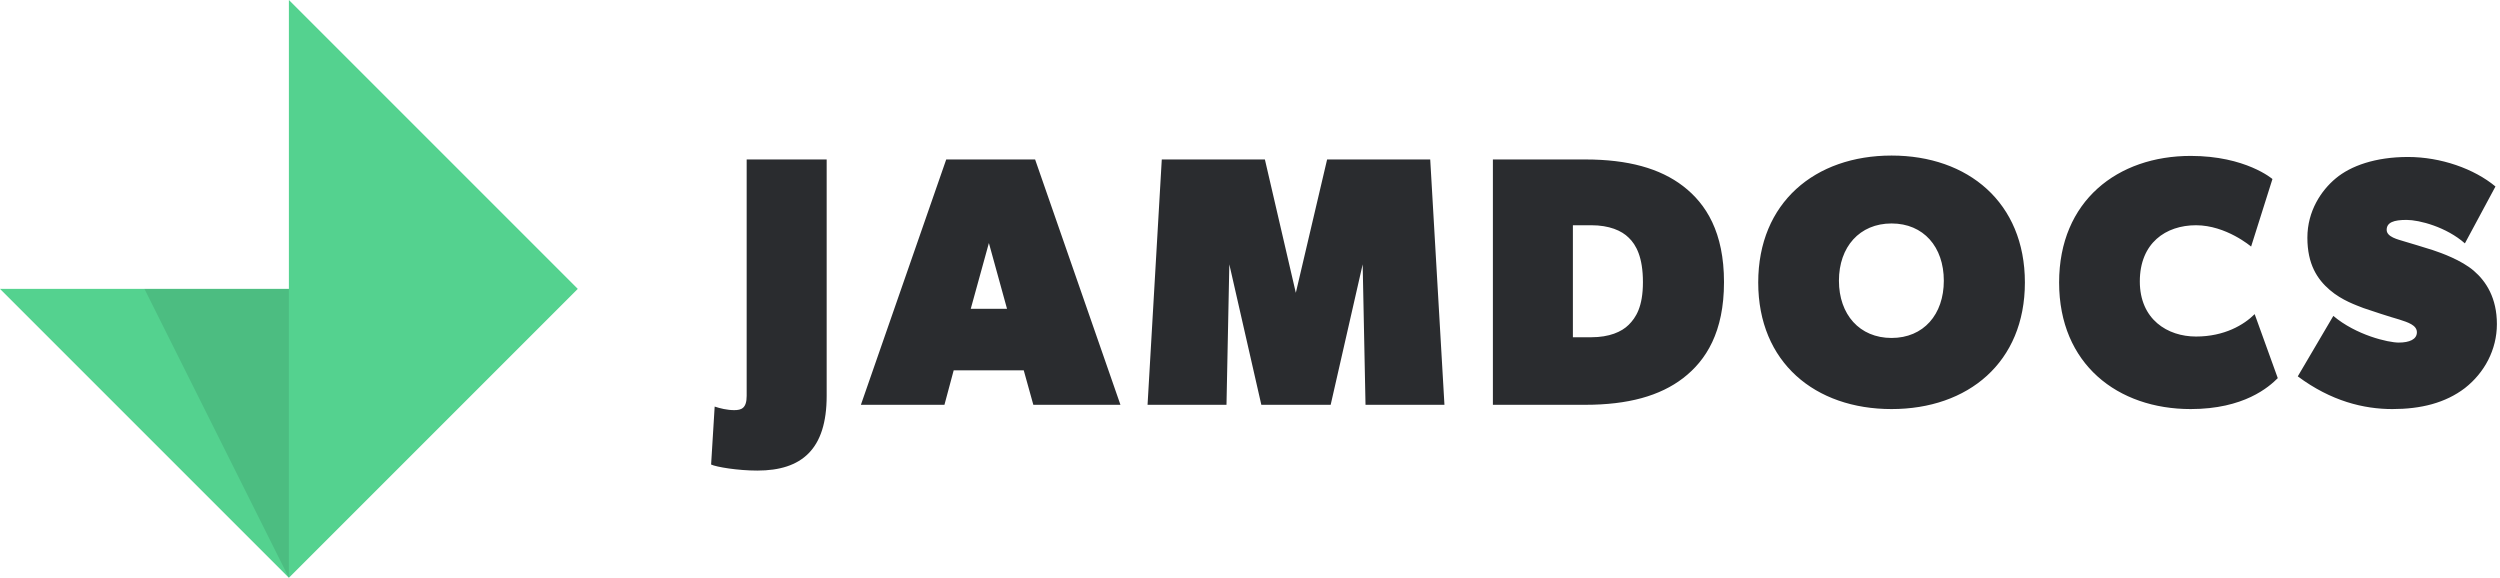
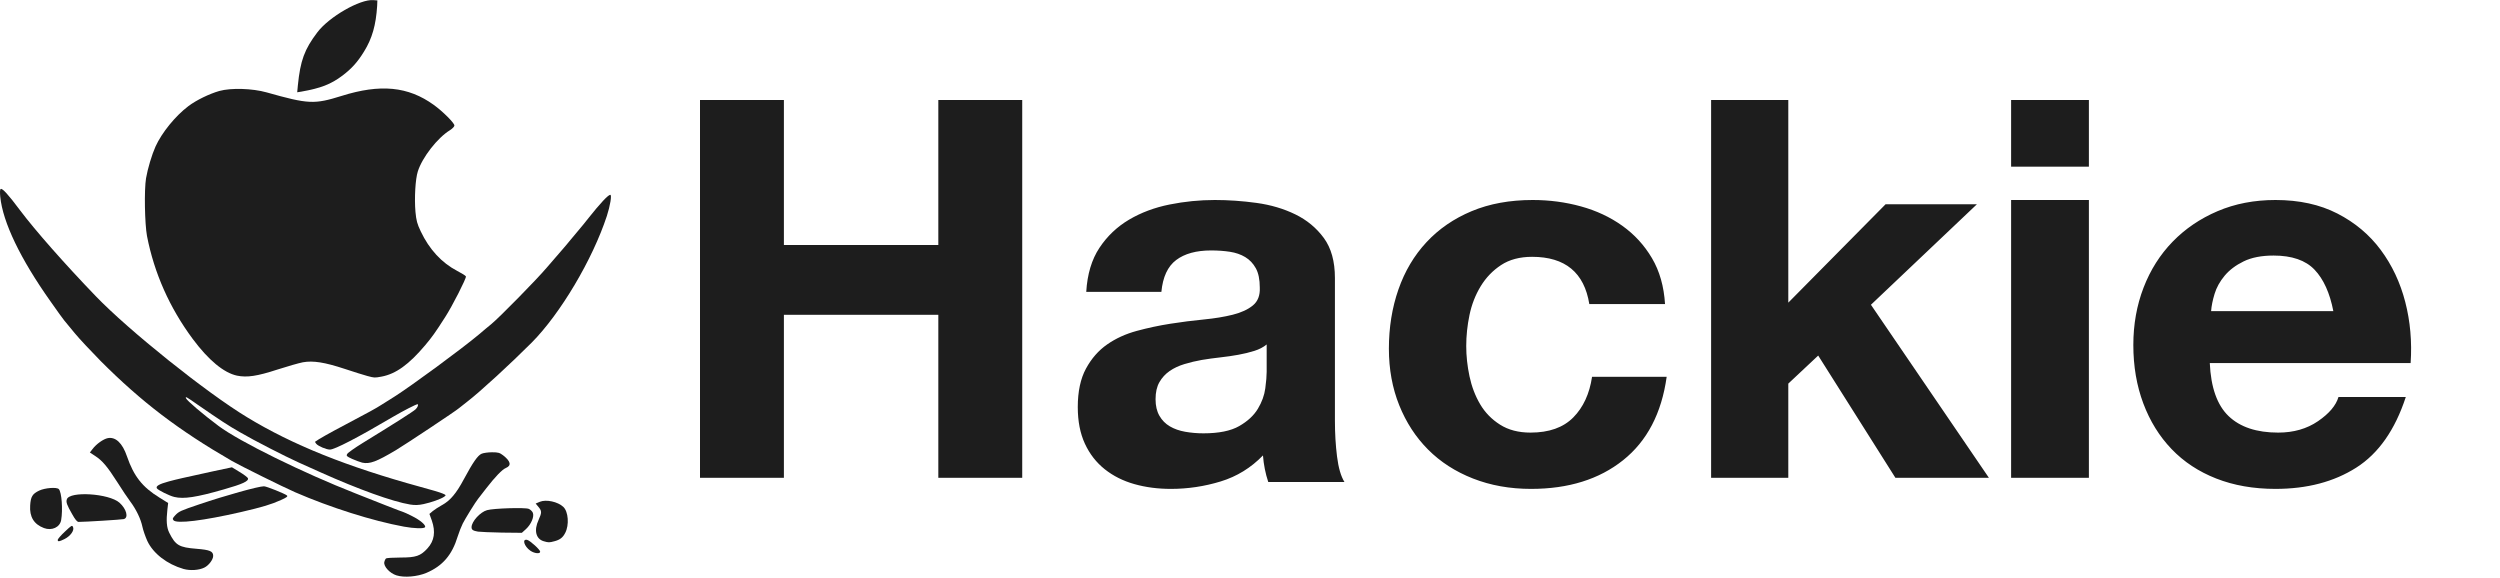
- <svg xmlns="http://www.w3.org/2000/svg" width="225" height="52" viewBox="0 0 225 52">
-   <path fill="#2A2C2F" fill-rule="nonzero" d="M74.4,14.352 L74.4,35.632 C74.4,40.432 72.16,42.352 68.16,42.352 C66.4,42.352 64.48,42.032 64,41.808 L64.32,36.592 C64.8,36.752 65.44,36.912 66.08,36.912 C66.72,36.912 67.2,36.752 67.2,35.632 L67.2,14.352 L74.4,14.352 Z M93.16,14.352 L100.84,36.432 L93,36.432 L92.136,33.328 L85.832,33.328 L85,36.432 L77.48,36.432 L85.16,14.352 L93.16,14.352 Z M87.368,27.792 L90.632,27.792 L89,21.872 L87.368,27.792 Z M128.72,14.352 L130,36.432 L122.896,36.432 L122.64,23.792 L119.76,36.432 L113.52,36.432 L110.64,23.792 L110.384,36.432 L103.28,36.432 L104.56,14.352 L113.84,14.352 L116.624,26.352 L119.44,14.352 L128.72,14.352 Z M155.16,25.392 C155.16,29.872 153.56,32.432 151.48,34.032 C149.4,35.632 146.52,36.432 142.68,36.432 L134.36,36.432 L134.36,14.352 L142.68,14.352 C146.52,14.352 149.4,15.152 151.48,16.752 C153.56,18.352 155.16,20.912 155.16,25.392 Z M147.864,25.392 C147.864,23.152 147.256,22.032 146.584,21.392 C145.944,20.752 144.824,20.272 143.224,20.272 L141.56,20.272 L141.56,30.352 L143.224,30.352 C144.824,30.352 145.944,29.872 146.584,29.232 C147.224,28.592 147.864,27.632 147.864,25.392 Z M182.24,25.424 C182.24,32.624 177.12,36.816 170.24,36.816 C163.36,36.816 158.24,32.624 158.24,25.424 C158.24,18.224 163.36,14 170.24,14 C177.12,14 182.24,18.224 182.24,25.424 Z M174.944,25.264 C174.944,22.224 173.12,20.112 170.24,20.112 C167.36,20.112 165.504,22.224 165.504,25.264 C165.504,28.304 167.36,30.416 170.24,30.416 C173.12,30.416 174.944,28.304 174.944,25.264 Z M202.92,28.272 L205,34.032 C204.2,34.832 201.96,36.816 197.16,36.816 C190.6,36.816 185.32,32.784 185.32,25.424 C185.32,18.064 190.6,14.032 197.16,14.032 C202.12,14.032 204.52,16.112 204.52,16.112 L202.6,22.192 C202.6,22.192 200.36,20.272 197.64,20.272 C194.92,20.272 192.584,21.872 192.584,25.328 C192.584,28.752 195.08,30.288 197.64,30.288 C200.2,30.288 201.96,29.232 202.92,28.272 Z M224.72,29.168 C224.72,31.472 223.6,33.552 221.84,34.928 C220.08,36.272 217.872,36.816 215.312,36.816 C212.752,36.816 209.808,36.112 206.8,33.872 L210,28.432 C212.048,30.16 214.928,30.832 215.888,30.832 C216.848,30.832 217.52,30.544 217.52,29.904 C217.52,29.264 216.72,29.008 215.92,28.752 C215.12,28.528 213.36,27.952 212.72,27.728 C212.08,27.472 210.8,27.056 209.68,26.096 C208.56,25.136 207.664,23.792 207.664,21.392 C207.664,18.992 208.912,17.136 210.224,16.048 C211.568,14.928 213.776,14.128 216.72,14.128 C219.664,14.128 222.672,15.184 224.592,16.784 L221.84,21.904 C220.176,20.432 217.744,19.792 216.592,19.792 C215.44,19.792 214.8,20.016 214.8,20.688 C214.8,21.328 215.824,21.552 216.336,21.712 C216.848,21.872 218.192,22.256 218.96,22.512 C219.728,22.768 221.52,23.408 222.64,24.368 C223.76,25.328 224.72,26.832 224.72,29.168 Z" />
-   <polygon fill="#54D28F" points="0 26 26 52 52 26 26 0 26 26" />
-   <polygon fill="#000" points="26 26 26 52 13 26" opacity=".1" />
+ <svg xmlns="http://www.w3.org/2000/svg" width="225px" height="52px" viewBox="0 0 225 52" version="1.1">
+   <g id="dark" stroke="none" stroke-width="1" fill="none" fill-rule="evenodd">
+     <g id="hack-logo" fill="#1D1D1D" fill-rule="nonzero">
+       <g id="sword" transform="translate(0, 17)">
+         <path d="M35.676,34.781 C35.078,34.587 34.518,33.984 34.586,33.596 C34.615,33.45 34.692,33.294 34.75,33.256 C34.817,33.217 35.396,33.178 36.052,33.178 C37.432,33.178 37.847,33.042 38.474,32.352 C39.092,31.672 39.217,30.866 38.86,29.836 L38.648,29.253 L38.957,28.99 C39.13,28.854 39.497,28.612 39.767,28.466 C40.51,28.067 41.07,27.407 41.755,26.115 C42.566,24.609 43,23.977 43.357,23.831 C43.521,23.763 43.936,23.705 44.283,23.705 C44.833,23.705 44.968,23.744 45.277,23.977 C45.962,24.512 46.049,24.9 45.537,25.114 C45.2,25.25 44.573,25.901 43.752,26.96 C43.405,27.416 43.077,27.834 43.029,27.893 C42.797,28.174 41.861,29.69 41.649,30.117 C41.514,30.389 41.311,30.904 41.195,31.274 C40.684,32.954 39.835,33.936 38.378,34.558 C37.548,34.907 36.371,35.004 35.676,34.781 Z" id="Path" />
+         <path d="M16.523,34.208 C15.037,33.78 13.792,32.818 13.261,31.691 C13.087,31.303 12.885,30.73 12.817,30.409 C12.673,29.709 12.258,28.845 11.717,28.126 C11.495,27.834 10.974,27.057 10.559,26.396 C9.662,24.988 9.209,24.453 8.562,24.035 L8.089,23.725 L8.321,23.423 C8.659,22.967 9.305,22.51 9.701,22.432 C10.405,22.296 11.023,22.879 11.428,24.074 C12.045,25.862 12.808,26.834 14.352,27.786 L15.133,28.271 L15.066,28.854 C14.95,29.865 14.998,30.477 15.23,30.943 C15.799,32.08 16.108,32.265 17.69,32.391 C18.896,32.488 19.186,32.614 19.186,33.032 C19.186,33.362 18.79,33.887 18.395,34.081 C17.912,34.324 17.121,34.373 16.523,34.208 Z" id="Path" />
+         <path d="M47.737,32.566 C47.168,32.177 46.956,31.458 47.458,31.594 C47.718,31.662 48.616,32.478 48.616,32.653 C48.616,32.867 48.104,32.818 47.737,32.566 Z" id="Path" />
+         <path d="M48.934,31.711 C48.23,31.507 48.037,30.73 48.471,29.797 C48.77,29.136 48.77,28.99 48.461,28.621 L48.21,28.32 L48.577,28.165 C49.146,27.922 50.208,28.155 50.7,28.621 C51.153,29.049 51.24,30.244 50.873,30.953 C50.661,31.38 50.391,31.585 49.899,31.711 C49.436,31.837 49.359,31.837 48.934,31.711 Z" id="Path" />
+         <path d="M5.195,31.585 C5.195,31.517 5.484,31.176 5.841,30.846 C6.449,30.273 6.487,30.244 6.574,30.438 C6.709,30.739 6.333,31.254 5.802,31.517 C5.31,31.759 5.195,31.769 5.195,31.585 Z" id="Path" />
+         <path d="M43.019,30.846 C42.566,30.768 42.44,30.681 42.44,30.448 C42.44,29.943 43.222,29.078 43.839,28.913 C44.409,28.748 47.255,28.66 47.583,28.796 C47.728,28.854 47.892,29.01 47.95,29.136 C48.104,29.476 47.815,30.176 47.342,30.613 L46.966,30.953 L45.161,30.934 C44.167,30.914 43.202,30.875 43.019,30.846 Z" id="Path" />
+         <path d="M3.959,30.526 C3.052,30.185 2.647,29.515 2.715,28.495 C2.763,27.698 2.917,27.446 3.525,27.154 C4.037,26.911 5.098,26.824 5.291,27.018 C5.552,27.28 5.667,28.874 5.503,29.816 C5.387,30.457 4.664,30.788 3.959,30.526 Z" id="Path" />
+         <path d="M36.361,30.399 C33.534,29.884 29.713,28.67 26.558,27.3 C25.448,26.814 21.666,24.939 20.865,24.482 C16.069,21.713 12.73,19.168 9.073,15.505 C8.215,14.631 7.153,13.504 6.729,12.989 C6.304,12.464 5.88,11.959 5.783,11.842 C5.687,11.735 5.137,10.968 4.558,10.142 C1.837,6.304 0.254,3.011 0.023,0.708 C-0.016,0.3 -0.006,0.047 0.061,0.009 C0.206,-0.079 0.737,0.494 1.817,1.942 C3.168,3.739 5.831,6.761 8.62,9.656 C11.582,12.736 18.559,18.323 22.216,20.538 C26.316,23.035 31.199,24.997 37.857,26.824 C38.764,27.067 39.652,27.329 39.835,27.416 C40.153,27.553 40.163,27.562 39.989,27.698 C39.709,27.902 38.812,28.223 38.117,28.369 C37.664,28.466 37.345,28.476 36.911,28.407 C35.348,28.155 32.231,27.028 28.835,25.503 C28.227,25.221 27.339,24.822 26.866,24.618 C25.622,24.055 22.91,22.666 21.608,21.908 C20.546,21.305 19.784,20.8 17.787,19.421 C16.793,18.721 16.667,18.653 16.735,18.838 C16.812,19.051 18.288,20.305 19.668,21.334 C21.521,22.724 27.281,25.561 32.019,27.416 C32.627,27.659 33.833,28.135 34.702,28.476 C35.57,28.816 36.303,29.097 36.332,29.097 C36.361,29.097 36.699,29.253 37.085,29.447 C37.828,29.816 38.359,30.273 38.252,30.448 C38.166,30.594 37.259,30.564 36.361,30.399 Z" id="Path" />
+         <path d="M6.487,29.262 C6.024,28.456 5.928,28.194 6.015,27.941 C6.256,27.183 9.807,27.407 10.752,28.242 C11.389,28.806 11.592,29.603 11.138,29.719 C10.936,29.768 7.674,29.972 7.076,29.972 C6.941,29.972 6.767,29.768 6.487,29.262 Z" id="Path" />
+         <path d="M15.616,29.826 C15.509,29.7 15.538,29.622 15.77,29.379 C16.098,29.029 16.243,28.961 17.941,28.388 C20.295,27.591 23.258,26.766 23.759,26.766 C23.981,26.766 25.651,27.436 25.824,27.591 C25.921,27.679 25.815,27.766 25.294,27.999 C24.406,28.398 23.644,28.631 21.675,29.088 C18.288,29.865 15.895,30.156 15.616,29.826 Z" id="Path" />
+         <path d="M15.693,27.727 C15.259,27.63 14.207,27.106 14.12,26.95 C13.995,26.756 14.323,26.562 15.191,26.328 C16.069,26.095 16.223,26.066 19.186,25.415 L20.874,25.056 L21.559,25.473 C21.945,25.707 22.283,25.959 22.312,26.037 C22.409,26.299 21.849,26.562 20.141,27.047 C17.68,27.757 16.532,27.931 15.693,27.727 Z" id="Path" />
+         <path d="M32.598,24.638 C32.415,24.589 32.009,24.444 31.701,24.307 C31.199,24.074 31.151,24.035 31.247,23.861 C31.295,23.754 31.932,23.307 32.656,22.86 C35.396,21.179 37.191,20.042 37.403,19.838 C37.587,19.673 37.693,19.382 37.577,19.382 C37.442,19.382 36.332,19.955 35.396,20.499 C32.202,22.384 30.118,23.462 29.694,23.462 C29.366,23.462 28.632,23.151 28.459,22.938 C28.381,22.85 28.343,22.763 28.362,22.753 C28.661,22.53 29.694,21.947 31.102,21.208 C33.148,20.13 33.872,19.731 34.335,19.43 C34.518,19.314 35.039,18.983 35.493,18.702 C37.095,17.681 41.504,14.436 43.087,13.115 C43.444,12.804 43.965,12.377 44.225,12.163 C44.978,11.541 48.287,8.17 49.195,7.101 C49.648,6.576 50.237,5.896 50.497,5.595 C50.767,5.294 51.153,4.828 51.366,4.565 C51.578,4.303 51.906,3.914 52.089,3.701 C52.282,3.477 52.697,2.972 53.006,2.574 C54.009,1.311 54.733,0.533 54.926,0.533 C55.08,0.533 54.916,1.524 54.617,2.438 C53.334,6.353 50.43,11.24 47.853,13.834 C45.933,15.758 43.173,18.293 42.054,19.148 C41.716,19.411 41.369,19.683 41.302,19.741 C41.089,19.945 36.467,23.015 35.637,23.511 C33.872,24.56 33.273,24.784 32.598,24.638 Z" id="Path" />
+       </g>
+       <g id="apple-logo" transform="translate(13, 0)">
+         <path d="M20.053,33.836 C19.762,33.758 18.852,33.475 18.029,33.201 C16.218,32.605 15.182,32.439 14.262,32.605 C13.904,32.674 12.877,32.967 11.967,33.26 C10.147,33.856 9.227,33.993 8.326,33.807 C7.145,33.553 5.77,32.42 4.346,30.505 C2.264,27.7 0.879,24.583 0.23,21.242 C0.027,20.157 -0.031,17.089 0.143,16.044 C0.289,15.184 0.666,13.923 0.995,13.191 C1.567,11.93 2.787,10.435 3.949,9.556 C4.656,9.018 5.847,8.442 6.738,8.188 C7.793,7.895 9.711,7.953 10.999,8.315 C14.766,9.38 15.279,9.4 17.729,8.637 C21.234,7.533 23.733,7.778 26.037,9.439 C26.851,10.025 27.897,11.07 27.897,11.295 C27.897,11.393 27.713,11.578 27.5,11.715 C26.376,12.399 25.001,14.168 24.604,15.428 C24.382,16.112 24.285,17.842 24.391,19.063 C24.469,19.864 24.537,20.128 24.866,20.822 C25.64,22.453 26.754,23.655 28.158,24.388 C28.555,24.593 28.904,24.808 28.933,24.877 C28.991,25.023 27.693,27.573 27.064,28.541 C26.134,29.996 25.892,30.319 25.282,31.052 C23.801,32.81 22.629,33.651 21.341,33.895 C20.682,34.012 20.721,34.012 20.053,33.836 Z" id="Path" />
+         <path d="M13.807,7.69 C14.03,5.452 14.398,4.446 15.56,2.912 C16.615,1.514 19.404,-0.088 20.605,0.01 L20.963,0.039 L20.944,0.528 C20.837,2.238 20.498,3.459 19.762,4.641 C19.181,5.589 18.649,6.175 17.826,6.8 C16.77,7.592 15.879,7.934 14.117,8.247 L13.749,8.305 L13.807,7.69 Z" id="Path" />
+       </g>
+       <path d="M70.551,43 L70.551,28.333 L84.449,28.333 L84.449,43 L92,43 L92,9 L84.449,9 L84.449,22.048 L70.551,22.048 L70.551,9 L63,9 L63,43 L70.551,43 Z M105.381,44 C106.905,44 108.397,43.777 109.857,43.331 C111.317,42.885 112.587,42.104 113.667,40.989 C113.698,41.403 113.754,41.809 113.833,42.208 C113.913,42.606 114.016,42.996 114.143,43.379 L114.143,43.379 L121,43.379 C120.683,42.869 120.46,42.104 120.333,41.085 C120.206,40.065 120.143,38.998 120.143,37.882 L120.143,37.882 L120.143,25.026 C120.143,23.528 119.81,22.325 119.143,21.417 C118.476,20.509 117.619,19.8 116.571,19.29 C115.524,18.781 114.365,18.438 113.095,18.263 C111.825,18.088 110.571,18 109.333,18 C107.968,18 106.611,18.135 105.262,18.406 C103.913,18.677 102.698,19.131 101.619,19.768 C100.54,20.406 99.651,21.25 98.952,22.301 C98.254,23.353 97.857,24.675 97.762,26.268 L97.762,26.268 L104.524,26.268 C104.651,24.93 105.095,23.974 105.857,23.401 C106.619,22.827 107.667,22.54 109,22.54 C109.603,22.54 110.167,22.58 110.69,22.66 C111.214,22.74 111.675,22.899 112.071,23.138 C112.468,23.377 112.786,23.711 113.024,24.142 C113.262,24.572 113.381,25.153 113.381,25.886 C113.413,26.587 113.206,27.121 112.762,27.487 C112.317,27.854 111.714,28.132 110.952,28.324 C110.19,28.515 109.317,28.658 108.333,28.754 C107.349,28.849 106.349,28.977 105.333,29.136 C104.317,29.295 103.31,29.51 102.31,29.781 C101.31,30.052 100.421,30.458 99.643,31 C98.865,31.542 98.23,32.267 97.738,33.175 C97.246,34.083 97,35.238 97,36.64 C97,37.914 97.214,39.013 97.643,39.938 C98.071,40.862 98.667,41.626 99.429,42.232 C100.19,42.837 101.079,43.283 102.095,43.57 C103.111,43.857 104.206,44 105.381,44 Z M108.307,39 C107.746,39 107.201,38.953 106.673,38.86 C106.145,38.767 105.683,38.605 105.287,38.372 C104.891,38.14 104.578,37.822 104.347,37.419 C104.116,37.016 104,36.519 104,35.93 C104,35.31 104.116,34.798 104.347,34.395 C104.578,33.992 104.883,33.659 105.262,33.395 C105.642,33.132 106.087,32.922 106.599,32.767 C107.111,32.612 107.63,32.488 108.158,32.395 C108.719,32.302 109.281,32.225 109.842,32.163 C110.403,32.101 110.939,32.023 111.45,31.93 C111.962,31.837 112.441,31.721 112.886,31.581 C113.332,31.442 113.703,31.248 114,31 L114,31 L114,33.465 C114,33.837 113.959,34.333 113.876,34.953 C113.794,35.574 113.571,36.186 113.208,36.791 C112.845,37.395 112.284,37.915 111.525,38.349 C110.766,38.783 109.693,39 108.307,39 Z M137.794,44 C141.16,44 143.922,43.14 146.078,41.419 C148.235,39.699 149.542,37.197 150,33.915 L143.284,33.915 C143.056,35.445 142.492,36.664 141.593,37.572 C140.694,38.48 139.412,38.934 137.745,38.934 C136.667,38.934 135.752,38.695 135,38.217 C134.248,37.739 133.652,37.126 133.211,36.377 C132.77,35.628 132.451,34.792 132.255,33.868 C132.059,32.944 131.961,32.036 131.961,31.143 C131.961,30.219 132.059,29.287 132.255,28.347 C132.451,27.407 132.786,26.547 133.26,25.767 C133.734,24.986 134.346,24.349 135.098,23.855 C135.85,23.361 136.781,23.114 137.892,23.114 C140.866,23.114 142.582,24.532 143.039,27.368 L149.853,27.368 C149.755,25.775 149.363,24.396 148.676,23.233 C147.99,22.07 147.1,21.099 146.005,20.318 C144.91,19.537 143.668,18.956 142.279,18.574 C140.891,18.191 139.444,18 137.941,18 C135.882,18 134.052,18.335 132.451,19.004 C130.85,19.673 129.493,20.605 128.382,21.8 C127.271,22.994 126.43,24.412 125.858,26.053 C125.286,27.694 125,29.471 125,31.382 C125,33.23 125.31,34.927 125.931,36.472 C126.552,38.018 127.418,39.348 128.529,40.463 C129.641,41.578 130.989,42.447 132.574,43.068 C134.158,43.689 135.899,44 137.794,44 Z M160.947,43 L160.947,34.524 L163.638,32 L170.585,43 L179,43 L168.384,27.429 L177.924,18.381 L169.705,18.381 L160.947,27.238 L160.947,9 L154,9 L154,43 L160.947,43 Z M188,15 L188,9 L181,9 L181,15 L188,15 Z M188,43 L188,18 L181,18 L181,43 L188,43 Z M204.793,44 C207.636,44 210.059,43.363 212.062,42.088 C214.065,40.814 215.552,38.695 216.521,35.732 L210.463,35.732 C210.237,36.496 209.623,37.221 208.622,37.906 C207.62,38.591 206.425,38.934 205.036,38.934 C203.097,38.934 201.611,38.44 200.577,37.452 C199.544,36.464 198.978,34.871 198.881,32.673 L216.957,32.673 C217.086,30.761 216.925,28.929 216.472,27.176 C216.02,25.424 215.285,23.863 214.267,22.493 C213.25,21.123 211.949,20.031 210.366,19.219 C208.783,18.406 206.926,18 204.793,18 C202.887,18 201.151,18.335 199.584,19.004 C198.017,19.673 196.668,20.589 195.538,21.752 C194.407,22.915 193.535,24.293 192.921,25.886 C192.307,27.479 192,29.2 192,31.048 C192,32.96 192.299,34.712 192.897,36.305 C193.494,37.898 194.342,39.268 195.441,40.415 C196.539,41.562 197.88,42.447 199.463,43.068 C201.046,43.689 202.823,44 204.793,44 Z M210,28 L199,28 C199.032,27.545 199.135,27.03 199.31,26.455 C199.484,25.879 199.786,25.333 200.214,24.818 C200.643,24.303 201.214,23.871 201.929,23.523 C202.643,23.174 203.54,23 204.619,23 C206.27,23 207.5,23.424 208.31,24.273 C209.119,25.121 209.683,26.364 210,28 Z" id="Hackie" />
+     </g>
+   </g>
</svg>
